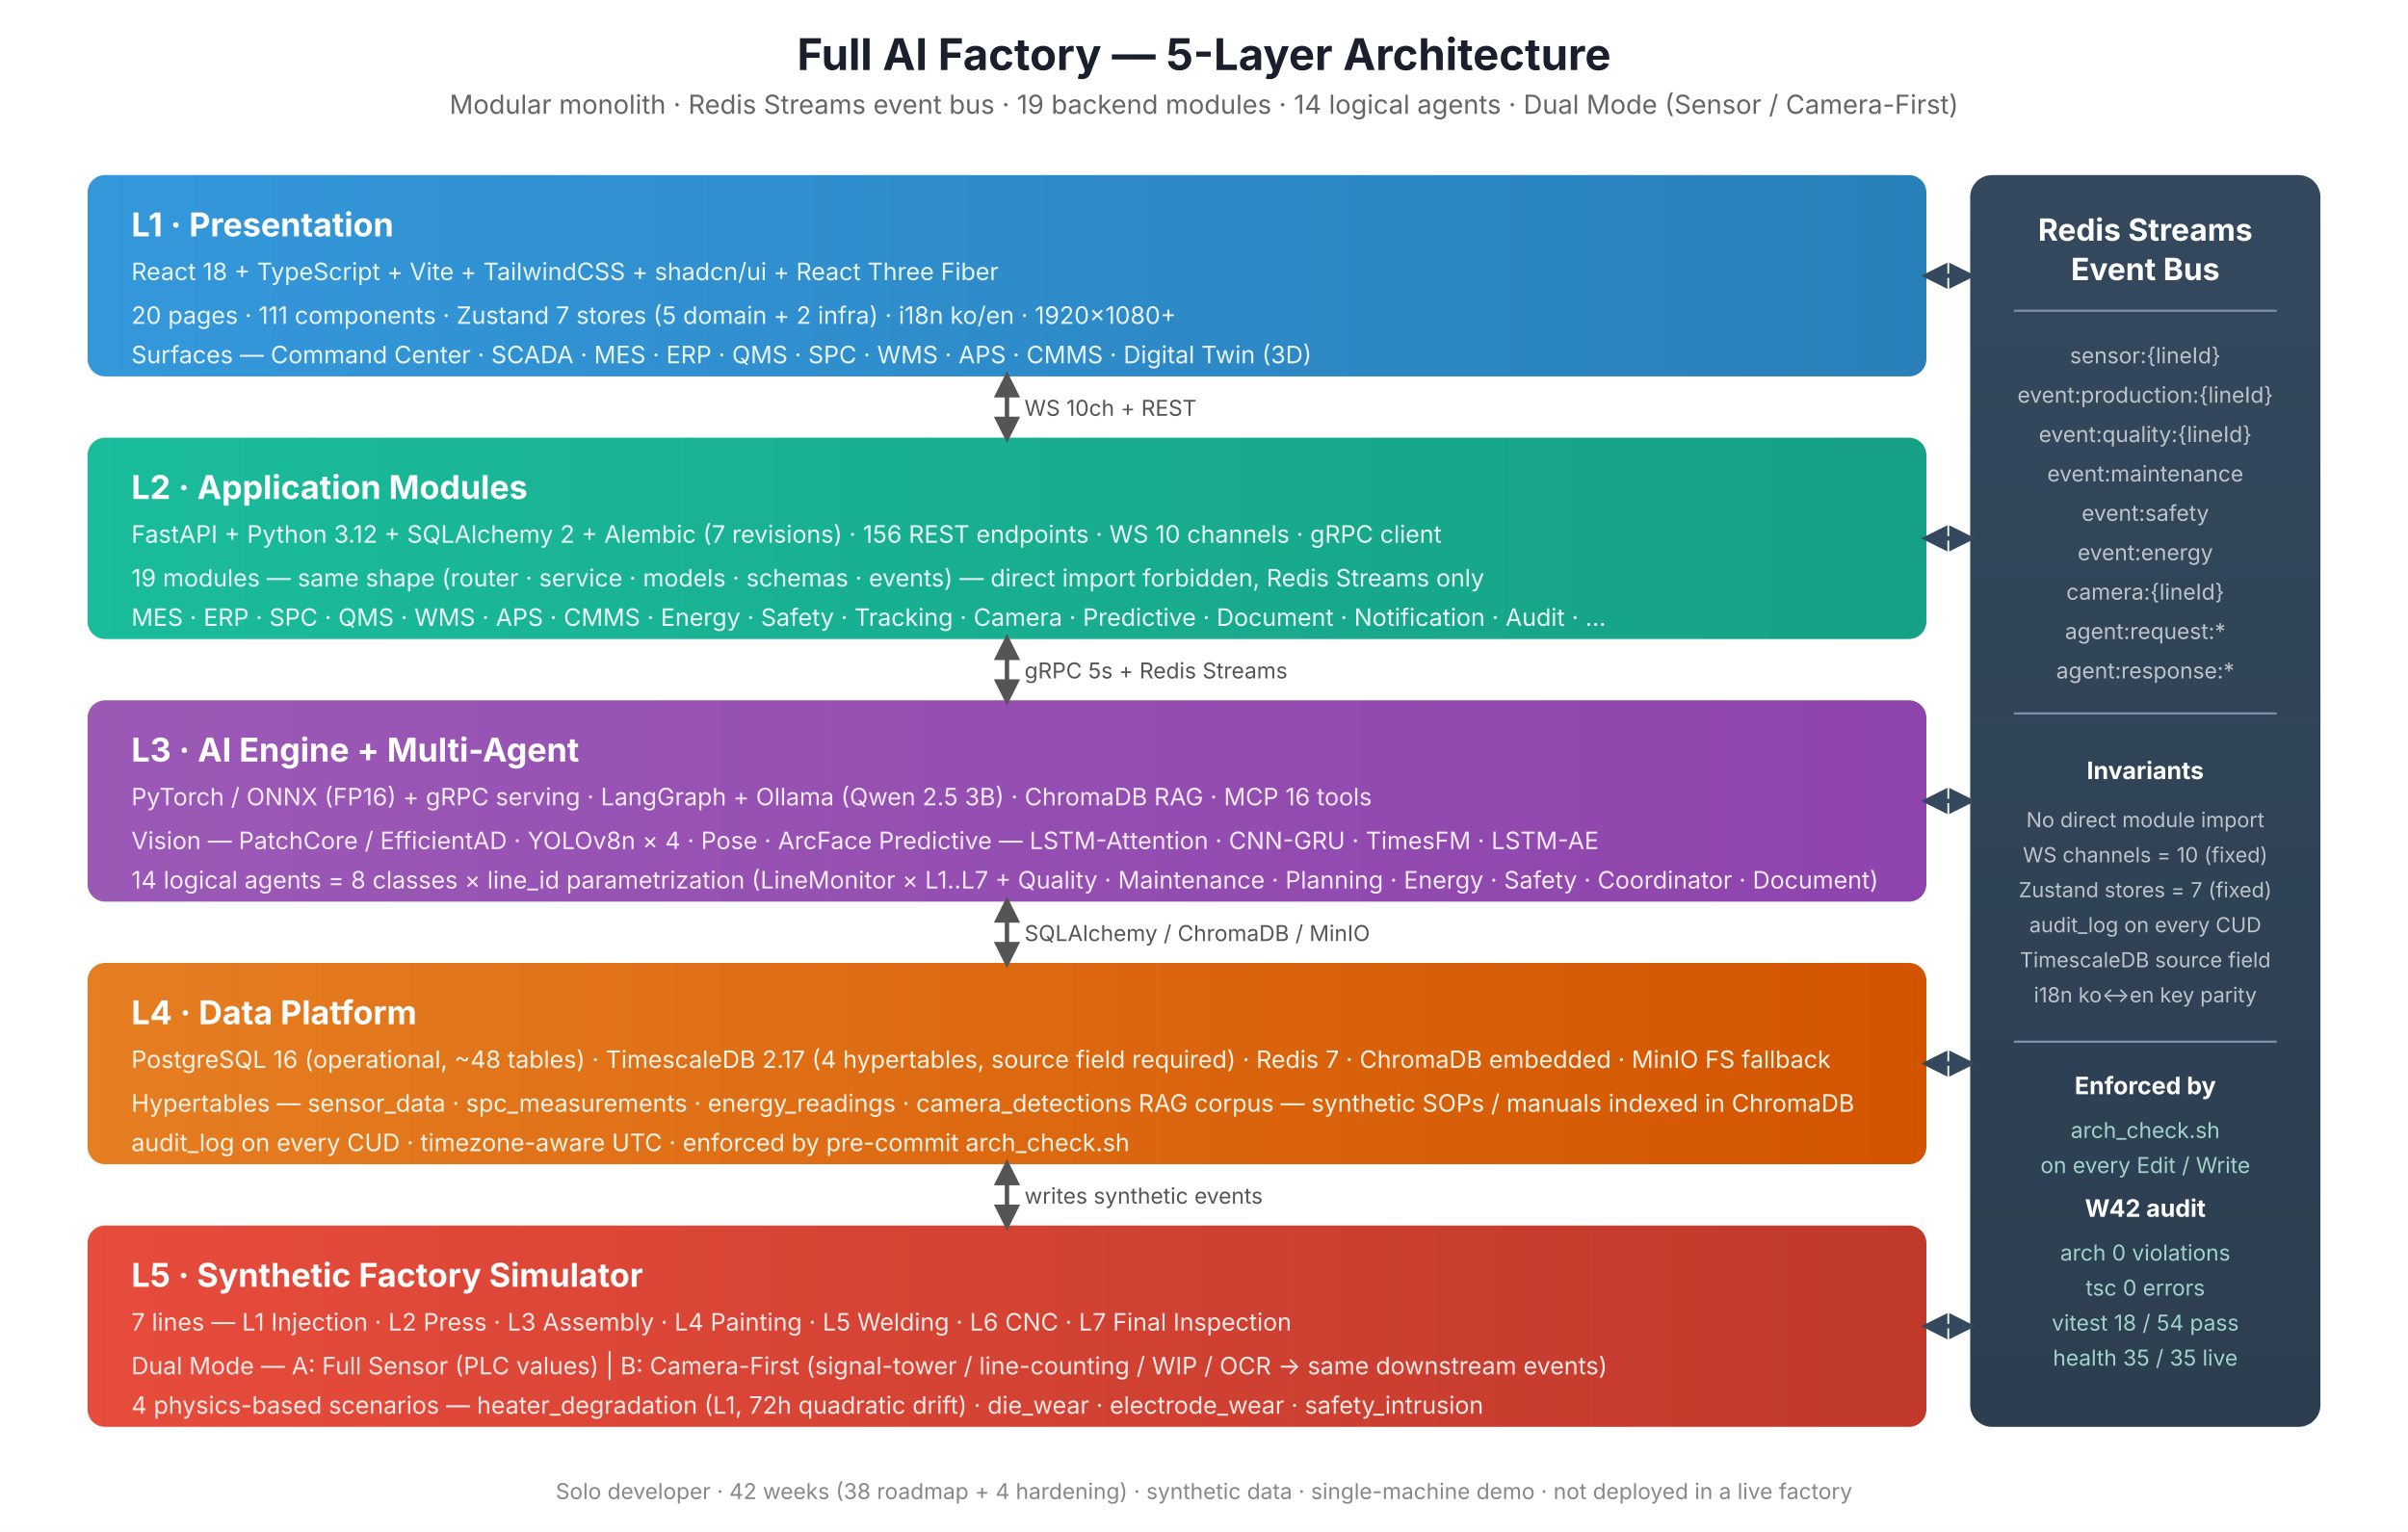
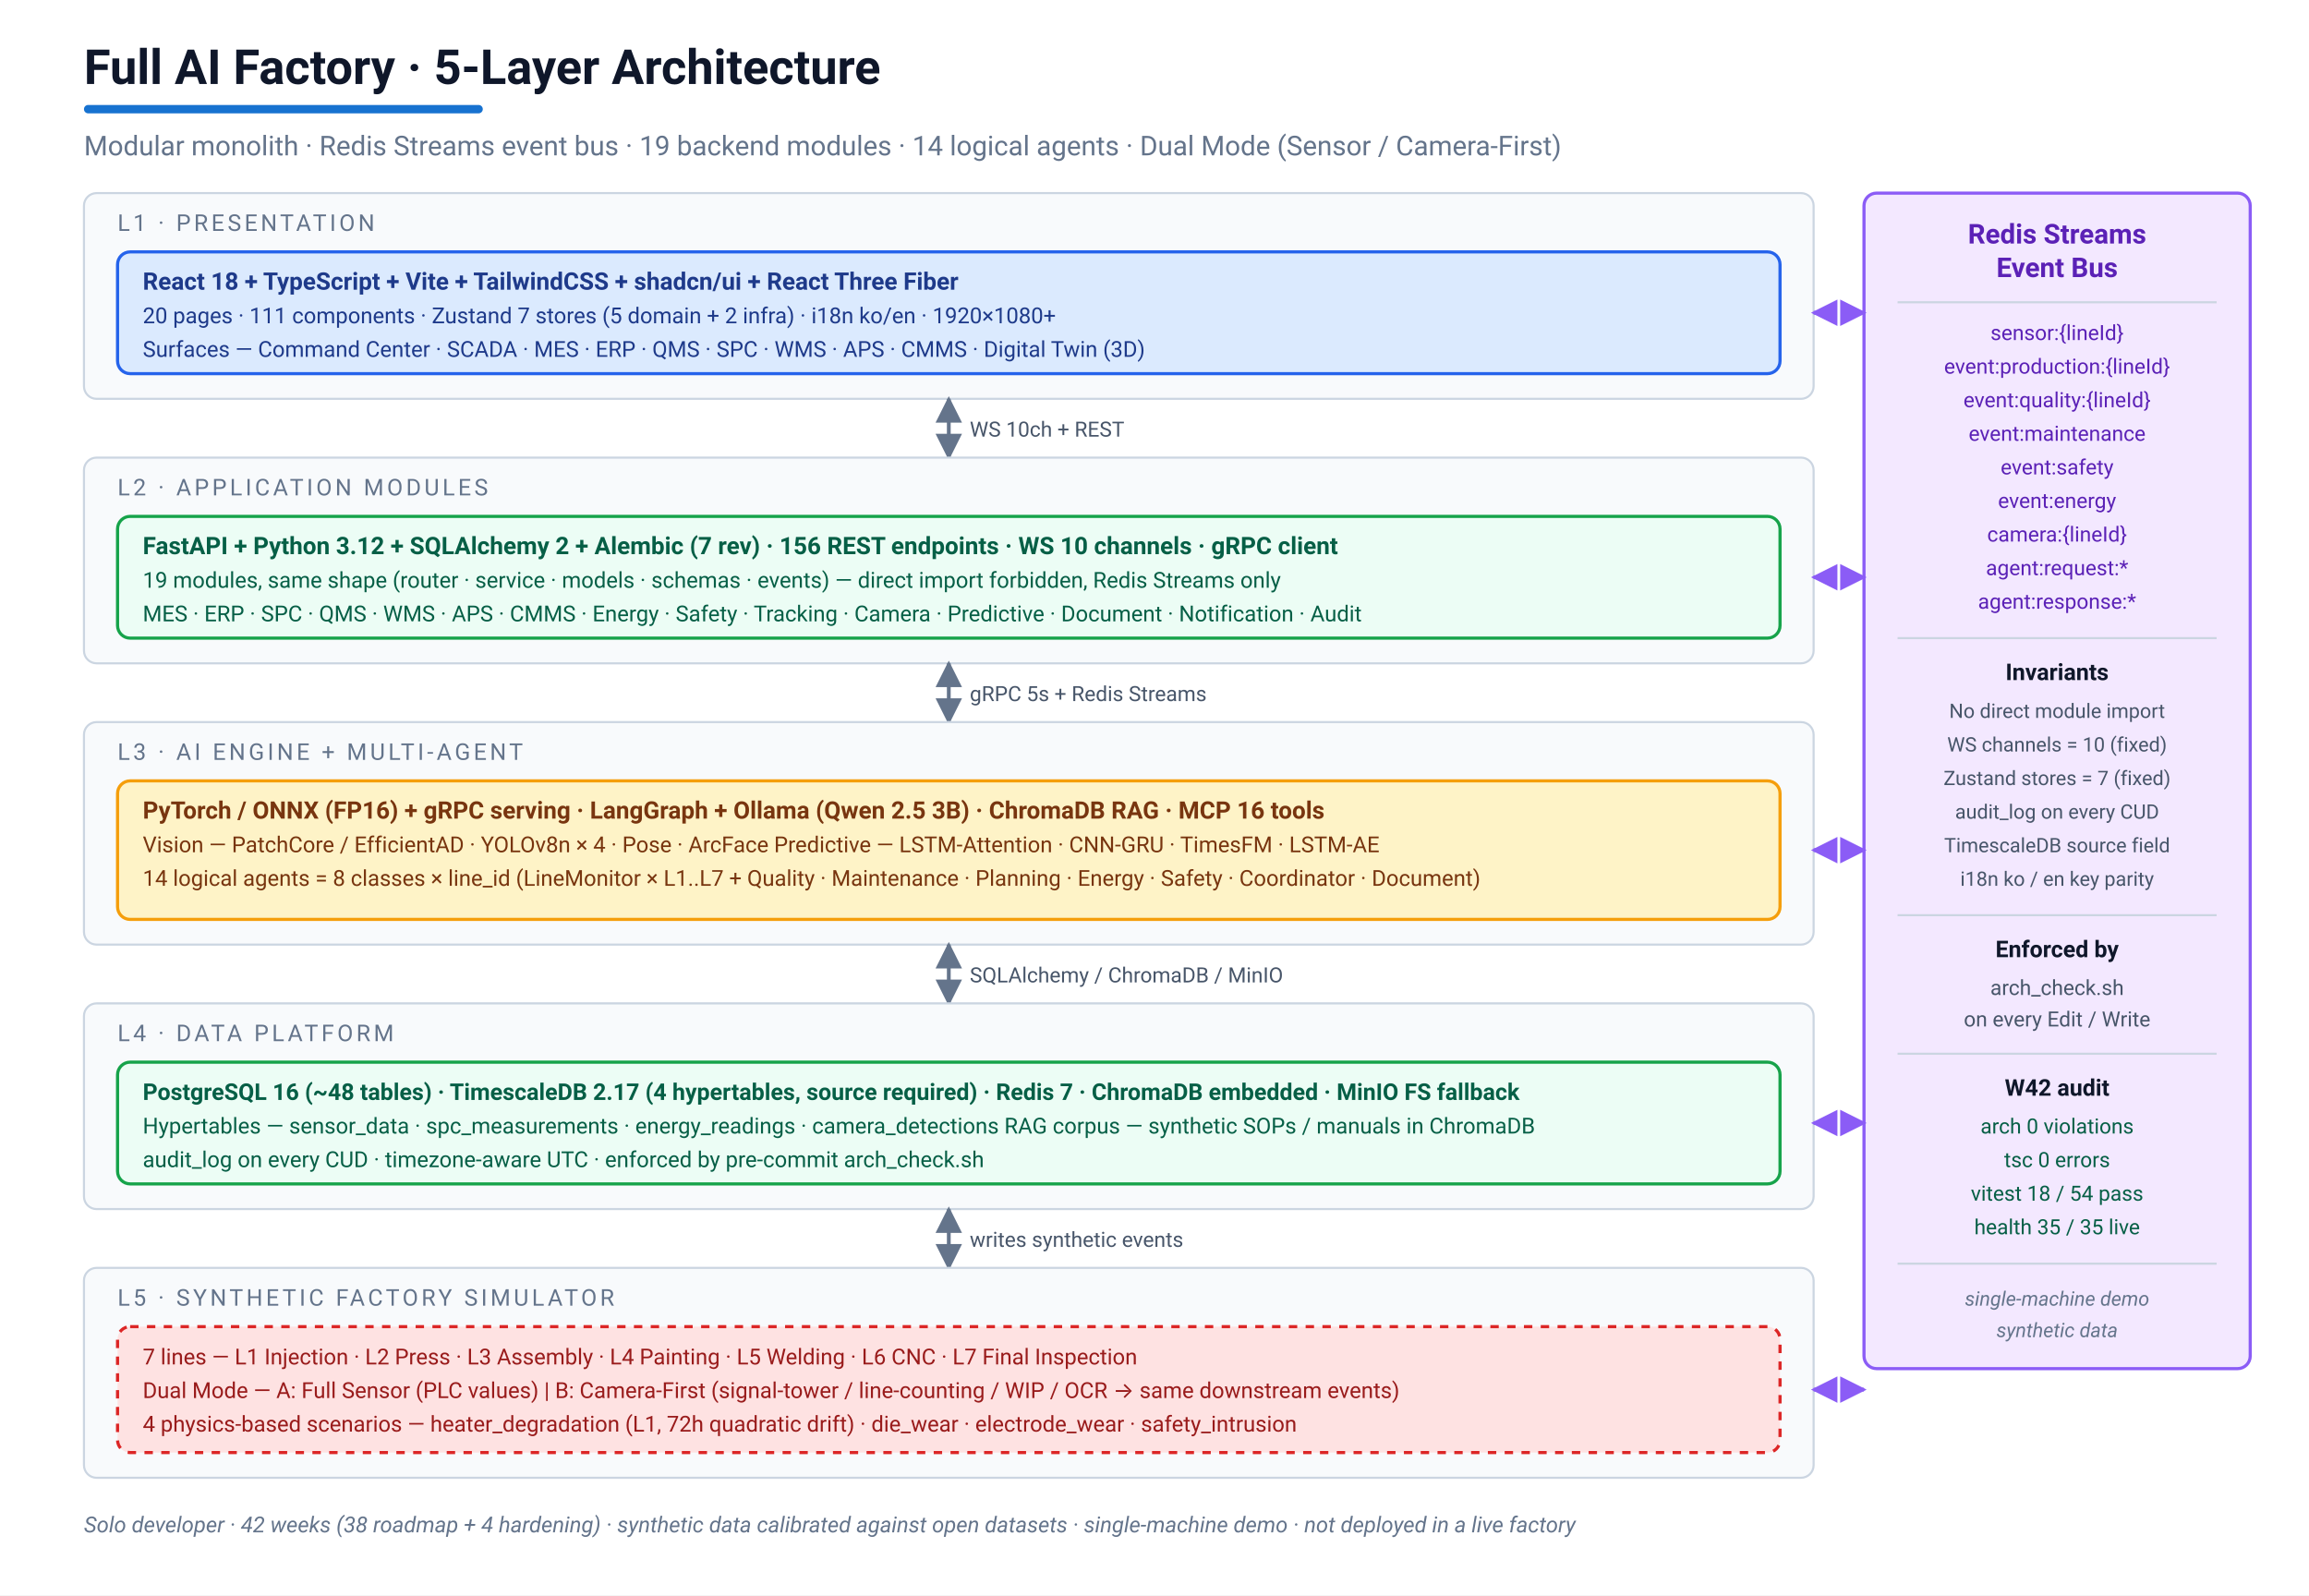
- <svg xmlns="http://www.w3.org/2000/svg" viewBox="0 0 1100 700">
+ <svg xmlns="http://www.w3.org/2000/svg" viewBox="0 0 1100 760" font-family="ui-sans-serif, system-ui, -apple-system, 'Segoe UI', Roboto, sans-serif">
  <defs>
-     <linearGradient id="ffPresGrad" x1="0%" y1="0%" x2="100%" y2="0%">
-       <stop offset="0%" style="stop-color:#3498db;stop-opacity:1" />
-       <stop offset="100%" style="stop-color:#2980b9;stop-opacity:1" />
-     </linearGradient>
-     <linearGradient id="ffAppGrad" x1="0%" y1="0%" x2="100%" y2="0%">
-       <stop offset="0%" style="stop-color:#1abc9c;stop-opacity:1" />
-       <stop offset="100%" style="stop-color:#16a085;stop-opacity:1" />
-     </linearGradient>
-     <linearGradient id="ffAIGrad" x1="0%" y1="0%" x2="100%" y2="0%">
-       <stop offset="0%" style="stop-color:#9b59b6;stop-opacity:1" />
-       <stop offset="100%" style="stop-color:#8e44ad;stop-opacity:1" />
-     </linearGradient>
-     <linearGradient id="ffDataGrad" x1="0%" y1="0%" x2="100%" y2="0%">
-       <stop offset="0%" style="stop-color:#e67e22;stop-opacity:1" />
-       <stop offset="100%" style="stop-color:#d35400;stop-opacity:1" />
-     </linearGradient>
-     <linearGradient id="ffSimGrad" x1="0%" y1="0%" x2="100%" y2="0%">
-       <stop offset="0%" style="stop-color:#e74c3c;stop-opacity:1" />
-       <stop offset="100%" style="stop-color:#c0392b;stop-opacity:1" />
-     </linearGradient>
-     <linearGradient id="ffBusGrad" x1="0%" y1="0%" x2="0%" y2="100%">
-       <stop offset="0%" style="stop-color:#34495e;stop-opacity:1" />
-       <stop offset="100%" style="stop-color:#2c3e50;stop-opacity:1" />
-     </linearGradient>
-     <marker id="ffArrow" viewBox="0 0 10 10" refX="8" refY="5" markerWidth="6" markerHeight="6" orient="auto-start-reverse">
-       <path d="M 0 0 L 10 5 L 0 10 z" fill="#555" />
+     <marker id="ffArr" viewBox="0 0 10 10" refX="9" refY="5" markerWidth="7" markerHeight="7" orient="auto-start-reverse">
+       <path d="M 0 0 L 10 5 L 0 10 z" fill="#64748b" />
    </marker>
-     <marker id="ffArrowBus" viewBox="0 0 10 10" refX="8" refY="5" markerWidth="6" markerHeight="6" orient="auto-start-reverse">
-       <path d="M 0 0 L 10 5 L 0 10 z" fill="#34495e" />
+     <marker id="ffArrPurple" viewBox="0 0 10 10" refX="9" refY="5" markerWidth="7" markerHeight="7" orient="auto-start-reverse">
+       <path d="M 0 0 L 10 5 L 0 10 z" fill="#8b5cf6" />
    </marker>
  </defs>
-   <rect width="1100" height="700" fill="#ffffff" />
-   <text x="550" y="32" text-anchor="middle" font-family="-apple-system,Segoe UI,sans-serif" font-size="20" font-weight="700" fill="#1a1f2e">Full AI Factory — 5-Layer Architecture</text>
-   <text x="550" y="52" text-anchor="middle" font-family="-apple-system,Segoe UI,sans-serif" font-size="12" fill="#666">Modular monolith · Redis Streams event bus · 19 backend modules · 14 logical agents · Dual Mode (Sensor / Camera-First)</text>
-   <g>
-     <rect x="40" y="80" width="840" height="92" rx="8" fill="url(#ffPresGrad)" />
-     <text x="60" y="108" font-family="-apple-system,Segoe UI,sans-serif" font-size="15" font-weight="700" fill="#fff">L1 · Presentation</text>
-     <text x="60" y="128" font-family="-apple-system,Segoe UI,sans-serif" font-size="11" fill="#e8f4fc">React 18 + TypeScript + Vite + TailwindCSS + shadcn/ui + React Three Fiber</text>
-     <text x="60" y="148" font-family="-apple-system,Segoe UI,sans-serif" font-size="11" fill="#e8f4fc">20 pages · 111 components · Zustand 7 stores (5 domain + 2 infra) · i18n ko/en · 1920×1080+</text>
-     <text x="60" y="166" font-family="-apple-system,Segoe UI,sans-serif" font-size="11" fill="#e8f4fc">Surfaces — Command Center · SCADA · MES · ERP · QMS · SPC · WMS · APS · CMMS · Digital Twin (3D)</text>
-   </g>
-   <g>
-     <rect x="40" y="200" width="840" height="92" rx="8" fill="url(#ffAppGrad)" />
-     <text x="60" y="228" font-family="-apple-system,Segoe UI,sans-serif" font-size="15" font-weight="700" fill="#fff">L2 · Application Modules</text>
-     <text x="60" y="248" font-family="-apple-system,Segoe UI,sans-serif" font-size="11" fill="#eafaf5">FastAPI + Python 3.12 + SQLAlchemy 2 + Alembic (7 revisions) · 156 REST endpoints · WS 10 channels · gRPC client</text>
-     <text x="60" y="268" font-family="-apple-system,Segoe UI,sans-serif" font-size="11" fill="#eafaf5">19 modules — same shape (router · service · models · schemas · events) — direct import forbidden, Redis Streams only</text>
-     <text x="60" y="286" font-family="-apple-system,Segoe UI,sans-serif" font-size="11" fill="#eafaf5">MES · ERP · SPC · QMS · WMS · APS · CMMS · Energy · Safety · Tracking · Camera · Predictive · Document · Notification · Audit · …</text>
-   </g>
-   <g>
-     <rect x="40" y="320" width="840" height="92" rx="8" fill="url(#ffAIGrad)" />
-     <text x="60" y="348" font-family="-apple-system,Segoe UI,sans-serif" font-size="15" font-weight="700" fill="#fff">L3 · AI Engine + Multi-Agent</text>
-     <text x="60" y="368" font-family="-apple-system,Segoe UI,sans-serif" font-size="11" fill="#f4eaf9">PyTorch / ONNX (FP16) + gRPC serving · LangGraph + Ollama (Qwen 2.5 3B) · ChromaDB RAG · MCP 16 tools</text>
-     <text x="60" y="388" font-family="-apple-system,Segoe UI,sans-serif" font-size="11" fill="#f4eaf9">Vision — PatchCore / EfficientAD · YOLOv8n × 4 · Pose · ArcFace      Predictive — LSTM-Attention · CNN-GRU · TimesFM · LSTM-AE</text>
-     <text x="60" y="406" font-family="-apple-system,Segoe UI,sans-serif" font-size="11" fill="#f4eaf9">14 logical agents = 8 classes × line_id parametrization (LineMonitor × L1..L7 + Quality · Maintenance · Planning · Energy · Safety · Coordinator · Document)</text>
-   </g>
-   <g>
-     <rect x="40" y="440" width="840" height="92" rx="8" fill="url(#ffDataGrad)" />
-     <text x="60" y="468" font-family="-apple-system,Segoe UI,sans-serif" font-size="15" font-weight="700" fill="#fff">L4 · Data Platform</text>
-     <text x="60" y="488" font-family="-apple-system,Segoe UI,sans-serif" font-size="11" fill="#fdf3e7">PostgreSQL 16 (operational, ~48 tables) · TimescaleDB 2.17 (4 hypertables, source field required) · Redis 7 · ChromaDB embedded · MinIO FS fallback</text>
-     <text x="60" y="508" font-family="-apple-system,Segoe UI,sans-serif" font-size="11" fill="#fdf3e7">Hypertables — sensor_data · spc_measurements · energy_readings · camera_detections     RAG corpus — synthetic SOPs / manuals indexed in ChromaDB</text>
-     <text x="60" y="526" font-family="-apple-system,Segoe UI,sans-serif" font-size="11" fill="#fdf3e7">audit_log on every CUD · timezone-aware UTC · enforced by pre-commit arch_check.sh</text>
-   </g>
-   <g>
-     <rect x="40" y="560" width="840" height="92" rx="8" fill="url(#ffSimGrad)" />
-     <text x="60" y="588" font-family="-apple-system,Segoe UI,sans-serif" font-size="15" font-weight="700" fill="#fff">L5 · Synthetic Factory Simulator</text>
-     <text x="60" y="608" font-family="-apple-system,Segoe UI,sans-serif" font-size="11" fill="#fce9e6">7 lines — L1 Injection · L2 Press · L3 Assembly · L4 Painting · L5 Welding · L6 CNC · L7 Final Inspection</text>
-     <text x="60" y="628" font-family="-apple-system,Segoe UI,sans-serif" font-size="11" fill="#fce9e6">Dual Mode — A: Full Sensor (PLC values) | B: Camera-First (signal-tower / line-counting / WIP / OCR → same downstream events)</text>
-     <text x="60" y="646" font-family="-apple-system,Segoe UI,sans-serif" font-size="11" fill="#fce9e6">4 physics-based scenarios — heater_degradation (L1, 72h quadratic drift) · die_wear · electrode_wear · safety_intrusion</text>
-   </g>
-   <g>
-     <rect x="900" y="80" width="160" height="572" rx="10" fill="url(#ffBusGrad)" />
-     <text x="980" y="110" text-anchor="middle" font-family="-apple-system,Segoe UI,sans-serif" font-size="14" font-weight="700" fill="#fff">Redis Streams</text>
-     <text x="980" y="128" text-anchor="middle" font-family="-apple-system,Segoe UI,sans-serif" font-size="14" font-weight="700" fill="#fff">Event Bus</text>
-     <line x1="920" y1="142" x2="1040" y2="142" stroke="#7f8fa6" stroke-width="1" />
-     <text x="980" y="166" text-anchor="middle" font-family="-apple-system,Segoe UI,sans-serif" font-size="10" fill="#bdc3c7">sensor:{lineId}</text>
-     <text x="980" y="184" text-anchor="middle" font-family="-apple-system,Segoe UI,sans-serif" font-size="10" fill="#bdc3c7">event:production:{lineId}</text>
-     <text x="980" y="202" text-anchor="middle" font-family="-apple-system,Segoe UI,sans-serif" font-size="10" fill="#bdc3c7">event:quality:{lineId}</text>
-     <text x="980" y="220" text-anchor="middle" font-family="-apple-system,Segoe UI,sans-serif" font-size="10" fill="#bdc3c7">event:maintenance</text>
-     <text x="980" y="238" text-anchor="middle" font-family="-apple-system,Segoe UI,sans-serif" font-size="10" fill="#bdc3c7">event:safety</text>
-     <text x="980" y="256" text-anchor="middle" font-family="-apple-system,Segoe UI,sans-serif" font-size="10" fill="#bdc3c7">event:energy</text>
-     <text x="980" y="274" text-anchor="middle" font-family="-apple-system,Segoe UI,sans-serif" font-size="10" fill="#bdc3c7">camera:{lineId}</text>
-     <text x="980" y="292" text-anchor="middle" font-family="-apple-system,Segoe UI,sans-serif" font-size="10" fill="#bdc3c7">agent:request:*</text>
-     <text x="980" y="310" text-anchor="middle" font-family="-apple-system,Segoe UI,sans-serif" font-size="10" fill="#bdc3c7">agent:response:*</text>
-     <line x1="920" y1="326" x2="1040" y2="326" stroke="#7f8fa6" stroke-width="1" />
-     <text x="980" y="356" text-anchor="middle" font-family="-apple-system,Segoe UI,sans-serif" font-size="11" font-weight="700" fill="#fff">Invariants</text>
-     <text x="980" y="378" text-anchor="middle" font-family="-apple-system,Segoe UI,sans-serif" font-size="9.5" fill="#bdc3c7">No direct module import</text>
-     <text x="980" y="394" text-anchor="middle" font-family="-apple-system,Segoe UI,sans-serif" font-size="9.5" fill="#bdc3c7">WS channels = 10 (fixed)</text>
-     <text x="980" y="410" text-anchor="middle" font-family="-apple-system,Segoe UI,sans-serif" font-size="9.5" fill="#bdc3c7">Zustand stores = 7 (fixed)</text>
-     <text x="980" y="426" text-anchor="middle" font-family="-apple-system,Segoe UI,sans-serif" font-size="9.5" fill="#bdc3c7">audit_log on every CUD</text>
-     <text x="980" y="442" text-anchor="middle" font-family="-apple-system,Segoe UI,sans-serif" font-size="9.5" fill="#bdc3c7">TimescaleDB source field</text>
-     <text x="980" y="458" text-anchor="middle" font-family="-apple-system,Segoe UI,sans-serif" font-size="9.5" fill="#bdc3c7">i18n ko↔en key parity</text>
-     <line x1="920" y1="476" x2="1040" y2="476" stroke="#7f8fa6" stroke-width="1" />
-     <text x="980" y="500" text-anchor="middle" font-family="-apple-system,Segoe UI,sans-serif" font-size="11" font-weight="700" fill="#fff">Enforced by</text>
-     <text x="980" y="520" text-anchor="middle" font-family="-apple-system,Segoe UI,sans-serif" font-size="10" fill="#9fd3c7">arch_check.sh</text>
-     <text x="980" y="536" text-anchor="middle" font-family="-apple-system,Segoe UI,sans-serif" font-size="10" fill="#9fd3c7">on every Edit / Write</text>
-     <text x="980" y="556" text-anchor="middle" font-family="-apple-system,Segoe UI,sans-serif" font-size="11" font-weight="700" fill="#fff">W42 audit</text>
-     <text x="980" y="576" text-anchor="middle" font-family="-apple-system,Segoe UI,sans-serif" font-size="10" fill="#9fd3c7">arch 0 violations</text>
-     <text x="980" y="592" text-anchor="middle" font-family="-apple-system,Segoe UI,sans-serif" font-size="10" fill="#9fd3c7">tsc 0 errors</text>
-     <text x="980" y="608" text-anchor="middle" font-family="-apple-system,Segoe UI,sans-serif" font-size="10" fill="#9fd3c7">vitest 18 / 54 pass</text>
-     <text x="980" y="624" text-anchor="middle" font-family="-apple-system,Segoe UI,sans-serif" font-size="10" fill="#9fd3c7">health 35 / 35 live</text>
-   </g>
-   <line x1="460" y1="172" x2="460" y2="200" stroke="#555" stroke-width="2" marker-end="url(#ffArrow)" marker-start="url(#ffArrow)" />
-   <text x="468" y="190" font-family="-apple-system,Segoe UI,sans-serif" font-size="10" fill="#555">WS 10ch + REST</text>
-   <line x1="460" y1="292" x2="460" y2="320" stroke="#555" stroke-width="2" marker-end="url(#ffArrow)" marker-start="url(#ffArrow)" />
-   <text x="468" y="310" font-family="-apple-system,Segoe UI,sans-serif" font-size="10" fill="#555">gRPC 5s + Redis Streams</text>
-   <line x1="460" y1="412" x2="460" y2="440" stroke="#555" stroke-width="2" marker-end="url(#ffArrow)" marker-start="url(#ffArrow)" />
-   <text x="468" y="430" font-family="-apple-system,Segoe UI,sans-serif" font-size="10" fill="#555">SQLAlchemy / ChromaDB / MinIO</text>
-   <line x1="460" y1="532" x2="460" y2="560" stroke="#555" stroke-width="2" marker-end="url(#ffArrow)" marker-start="url(#ffArrow)" />
-   <text x="468" y="550" font-family="-apple-system,Segoe UI,sans-serif" font-size="10" fill="#555">writes synthetic events</text>
-   <line x1="880" y1="126" x2="900" y2="126" stroke="#34495e" stroke-width="2" marker-end="url(#ffArrowBus)" marker-start="url(#ffArrowBus)" />
-   <line x1="880" y1="246" x2="900" y2="246" stroke="#34495e" stroke-width="2" marker-end="url(#ffArrowBus)" marker-start="url(#ffArrowBus)" />
-   <line x1="880" y1="366" x2="900" y2="366" stroke="#34495e" stroke-width="2" marker-end="url(#ffArrowBus)" marker-start="url(#ffArrowBus)" />
-   <line x1="880" y1="486" x2="900" y2="486" stroke="#34495e" stroke-width="2" marker-end="url(#ffArrowBus)" marker-start="url(#ffArrowBus)" />
-   <line x1="880" y1="606" x2="900" y2="606" stroke="#34495e" stroke-width="2" marker-end="url(#ffArrowBus)" marker-start="url(#ffArrowBus)" />
-   <text x="550" y="685" text-anchor="middle" font-family="-apple-system,Segoe UI,sans-serif" font-size="10" fill="#888">Solo developer · 42 weeks (38 roadmap + 4 hardening) · synthetic data · single-machine demo · not deployed in a live factory</text>
+   <rect width="1100" height="760" fill="#ffffff" />
+   <text x="40" y="40" font-size="23" font-weight="700" fill="#0f172a">Full AI Factory · 5-Layer Architecture</text>
+   <rect x="40" y="50" width="190" height="4" rx="2" fill="#1772d0" />
+   <text x="40" y="74" font-size="13" fill="#64748b">Modular monolith · Redis Streams event bus · 19 backend modules · 14 logical agents · Dual Mode (Sensor / Camera-First)</text>
+   <rect x="888" y="92" width="184" height="560" rx="6" fill="#f3e8ff" stroke="#8b5cf6" stroke-width="1.5" />
+   <text x="980" y="116" text-anchor="middle" font-size="13" font-weight="700" fill="#5b21b6">Redis Streams</text>
+   <text x="980" y="132" text-anchor="middle" font-size="13" font-weight="700" fill="#5b21b6">Event Bus</text>
+   <line x1="904" y1="144" x2="1056" y2="144" stroke="#cbd5e1" stroke-width="1" />
+   <text x="980" y="162" text-anchor="middle" font-size="10" fill="#5b21b6">sensor:{lineId}</text>
+   <text x="980" y="178" text-anchor="middle" font-size="10" fill="#5b21b6">event:production:{lineId}</text>
+   <text x="980" y="194" text-anchor="middle" font-size="10" fill="#5b21b6">event:quality:{lineId}</text>
+   <text x="980" y="210" text-anchor="middle" font-size="10" fill="#5b21b6">event:maintenance</text>
+   <text x="980" y="226" text-anchor="middle" font-size="10" fill="#5b21b6">event:safety</text>
+   <text x="980" y="242" text-anchor="middle" font-size="10" fill="#5b21b6">event:energy</text>
+   <text x="980" y="258" text-anchor="middle" font-size="10" fill="#5b21b6">camera:{lineId}</text>
+   <text x="980" y="274" text-anchor="middle" font-size="10" fill="#5b21b6">agent:request:*</text>
+   <text x="980" y="290" text-anchor="middle" font-size="10" fill="#5b21b6">agent:response:*</text>
+   <line x1="904" y1="304" x2="1056" y2="304" stroke="#cbd5e1" stroke-width="1" />
+   <text x="980" y="324" text-anchor="middle" font-size="11" font-weight="700" fill="#0f172a">Invariants</text>
+   <text x="980" y="342" text-anchor="middle" font-size="9.5" fill="#475569">No direct module import</text>
+   <text x="980" y="358" text-anchor="middle" font-size="9.5" fill="#475569">WS channels = 10 (fixed)</text>
+   <text x="980" y="374" text-anchor="middle" font-size="9.5" fill="#475569">Zustand stores = 7 (fixed)</text>
+   <text x="980" y="390" text-anchor="middle" font-size="9.5" fill="#475569">audit_log on every CUD</text>
+   <text x="980" y="406" text-anchor="middle" font-size="9.5" fill="#475569">TimescaleDB source field</text>
+   <text x="980" y="422" text-anchor="middle" font-size="9.5" fill="#475569">i18n ko / en key parity</text>
+   <line x1="904" y1="436" x2="1056" y2="436" stroke="#cbd5e1" stroke-width="1" />
+   <text x="980" y="456" text-anchor="middle" font-size="11" font-weight="700" fill="#0f172a">Enforced by</text>
+   <text x="980" y="474" text-anchor="middle" font-size="10" fill="#475569">arch_check.sh</text>
+   <text x="980" y="489" text-anchor="middle" font-size="10" fill="#475569">on every Edit / Write</text>
+   <line x1="904" y1="502" x2="1056" y2="502" stroke="#cbd5e1" stroke-width="1" />
+   <text x="980" y="522" text-anchor="middle" font-size="11" font-weight="700" fill="#0f172a">W42 audit</text>
+   <text x="980" y="540" text-anchor="middle" font-size="10" fill="#065f46">arch 0 violations</text>
+   <text x="980" y="556" text-anchor="middle" font-size="10" fill="#065f46">tsc 0 errors</text>
+   <text x="980" y="572" text-anchor="middle" font-size="10" fill="#065f46">vitest 18 / 54 pass</text>
+   <text x="980" y="588" text-anchor="middle" font-size="10" fill="#065f46">health 35 / 35 live</text>
+   <line x1="904" y1="602" x2="1056" y2="602" stroke="#cbd5e1" stroke-width="1" />
+   <text x="980" y="622" text-anchor="middle" font-size="9.5" fill="#64748b" font-style="italic">single-machine demo</text>
+   <text x="980" y="637" text-anchor="middle" font-size="9.5" fill="#64748b" font-style="italic">synthetic data</text>
+   <rect x="40" y="92" width="824" height="98" rx="6" fill="#f8fafc" stroke="#cbd5e1" stroke-width="1" />
+   <text x="56" y="110" font-size="11" letter-spacing="1.5" fill="#64748b">L1 · PRESENTATION</text>
+   <rect x="56" y="120" width="792" height="58" rx="6" fill="#dbeafe" stroke="#2563eb" stroke-width="1.5" />
+   <text x="68" y="138" font-size="11.5" font-weight="700" fill="#1e3a8a">React 18 + TypeScript + Vite + TailwindCSS + shadcn/ui + React Three Fiber</text>
+   <text x="68" y="154" font-size="10.5" fill="#1e3a8a">20 pages · 111 components · Zustand 7 stores (5 domain + 2 infra) · i18n ko/en · 1920×1080+</text>
+   <text x="68" y="170" font-size="10.5" fill="#1e3a8a">Surfaces — Command Center · SCADA · MES · ERP · QMS · SPC · WMS · APS · CMMS · Digital Twin (3D)</text>
+   <line x1="452" y1="190" x2="452" y2="218" stroke="#64748b" stroke-width="1.8" marker-end="url(#ffArr)" marker-start="url(#ffArr)" />
+   <text x="462" y="208" font-size="10" fill="#475569">WS 10ch + REST</text>
+   <rect x="40" y="218" width="824" height="98" rx="6" fill="#f8fafc" stroke="#cbd5e1" stroke-width="1" />
+   <text x="56" y="236" font-size="11" letter-spacing="1.5" fill="#64748b">L2 · APPLICATION MODULES</text>
+   <rect x="56" y="246" width="792" height="58" rx="6" fill="#ecfdf5" stroke="#16a34a" stroke-width="1.5" />
+   <text x="68" y="264" font-size="11.5" font-weight="700" fill="#065f46">FastAPI + Python 3.12 + SQLAlchemy 2 + Alembic (7 rev) · 156 REST endpoints · WS 10 channels · gRPC client</text>
+   <text x="68" y="280" font-size="10.5" fill="#065f46">19 modules, same shape (router · service · models · schemas · events) — direct import forbidden, Redis Streams only</text>
+   <text x="68" y="296" font-size="10.5" fill="#065f46">MES · ERP · SPC · QMS · WMS · APS · CMMS · Energy · Safety · Tracking · Camera · Predictive · Document · Notification · Audit</text>
+   <line x1="452" y1="316" x2="452" y2="344" stroke="#64748b" stroke-width="1.8" marker-end="url(#ffArr)" marker-start="url(#ffArr)" />
+   <text x="462" y="334" font-size="10" fill="#475569">gRPC 5s + Redis Streams</text>
+   <rect x="40" y="344" width="824" height="106" rx="6" fill="#f8fafc" stroke="#cbd5e1" stroke-width="1" />
+   <text x="56" y="362" font-size="11" letter-spacing="1.5" fill="#64748b">L3 · AI ENGINE + MULTI-AGENT</text>
+   <rect x="56" y="372" width="792" height="66" rx="6" fill="#fef3c7" stroke="#f59e0b" stroke-width="1.5" />
+   <text x="68" y="390" font-size="11.5" font-weight="700" fill="#78350f">PyTorch / ONNX (FP16) + gRPC serving · LangGraph + Ollama (Qwen 2.5 3B) · ChromaDB RAG · MCP 16 tools</text>
+   <text x="68" y="406" font-size="10.5" fill="#78350f">Vision — PatchCore / EfficientAD · YOLOv8n × 4 · Pose · ArcFace    Predictive — LSTM-Attention · CNN-GRU · TimesFM · LSTM-AE</text>
+   <text x="68" y="422" font-size="10.5" fill="#78350f">14 logical agents = 8 classes × line_id (LineMonitor × L1..L7 + Quality · Maintenance · Planning · Energy · Safety · Coordinator · Document)</text>
+   <line x1="452" y1="450" x2="452" y2="478" stroke="#64748b" stroke-width="1.8" marker-end="url(#ffArr)" marker-start="url(#ffArr)" />
+   <text x="462" y="468" font-size="10" fill="#475569">SQLAlchemy / ChromaDB / MinIO</text>
+   <rect x="40" y="478" width="824" height="98" rx="6" fill="#f8fafc" stroke="#cbd5e1" stroke-width="1" />
+   <text x="56" y="496" font-size="11" letter-spacing="1.5" fill="#64748b">L4 · DATA PLATFORM</text>
+   <rect x="56" y="506" width="792" height="58" rx="6" fill="#ecfdf5" stroke="#16a34a" stroke-width="1.5" />
+   <text x="68" y="524" font-size="11" font-weight="700" fill="#065f46">PostgreSQL 16 (~48 tables) · TimescaleDB 2.17 (4 hypertables, source required) · Redis 7 · ChromaDB embedded · MinIO FS fallback</text>
+   <text x="68" y="540" font-size="10.5" fill="#065f46">Hypertables — sensor_data · spc_measurements · energy_readings · camera_detections    RAG corpus — synthetic SOPs / manuals in ChromaDB</text>
+   <text x="68" y="556" font-size="10.5" fill="#065f46">audit_log on every CUD · timezone-aware UTC · enforced by pre-commit arch_check.sh</text>
+   <line x1="452" y1="576" x2="452" y2="604" stroke="#64748b" stroke-width="1.8" marker-end="url(#ffArr)" marker-start="url(#ffArr)" />
+   <text x="462" y="594" font-size="10" fill="#475569">writes synthetic events</text>
+   <rect x="40" y="604" width="824" height="100" rx="6" fill="#f8fafc" stroke="#cbd5e1" stroke-width="1" />
+   <text x="56" y="622" font-size="11" letter-spacing="1.5" fill="#64748b">L5 · SYNTHETIC FACTORY SIMULATOR</text>
+   <rect x="56" y="632" width="792" height="60" rx="6" fill="#fee2e2" stroke="#dc2626" stroke-width="1.5" stroke-dasharray="4 4" />
+   <text x="68" y="650" font-size="10.5" fill="#991b1b">7 lines — L1 Injection · L2 Press · L3 Assembly · L4 Painting · L5 Welding · L6 CNC · L7 Final Inspection</text>
+   <text x="68" y="666" font-size="10.5" fill="#991b1b">Dual Mode — A: Full Sensor (PLC values) | B: Camera-First (signal-tower / line-counting / WIP / OCR → same downstream events)</text>
+   <text x="68" y="682" font-size="10.5" fill="#991b1b">4 physics-based scenarios — heater_degradation (L1, 72h quadratic drift) · die_wear · electrode_wear · safety_intrusion</text>
+   <line x1="864" y1="149" x2="888" y2="149" stroke="#8b5cf6" stroke-width="1.8" stroke-dasharray="4 3" marker-end="url(#ffArrPurple)" marker-start="url(#ffArrPurple)" />
+   <line x1="864" y1="275" x2="888" y2="275" stroke="#8b5cf6" stroke-width="1.8" stroke-dasharray="4 3" marker-end="url(#ffArrPurple)" marker-start="url(#ffArrPurple)" />
+   <line x1="864" y1="405" x2="888" y2="405" stroke="#8b5cf6" stroke-width="1.8" stroke-dasharray="4 3" marker-end="url(#ffArrPurple)" marker-start="url(#ffArrPurple)" />
+   <line x1="864" y1="535" x2="888" y2="535" stroke="#8b5cf6" stroke-width="1.8" stroke-dasharray="4 3" marker-end="url(#ffArrPurple)" marker-start="url(#ffArrPurple)" />
+   <line x1="864" y1="662" x2="888" y2="662" stroke="#8b5cf6" stroke-width="1.8" stroke-dasharray="4 3" marker-end="url(#ffArrPurple)" marker-start="url(#ffArrPurple)" />
+   <text x="40" y="730" font-size="10.5" fill="#64748b" font-style="italic">Solo developer · 42 weeks (38 roadmap + 4 hardening) · synthetic data calibrated against open datasets · single-machine demo · not deployed in a live factory</text>
</svg>
